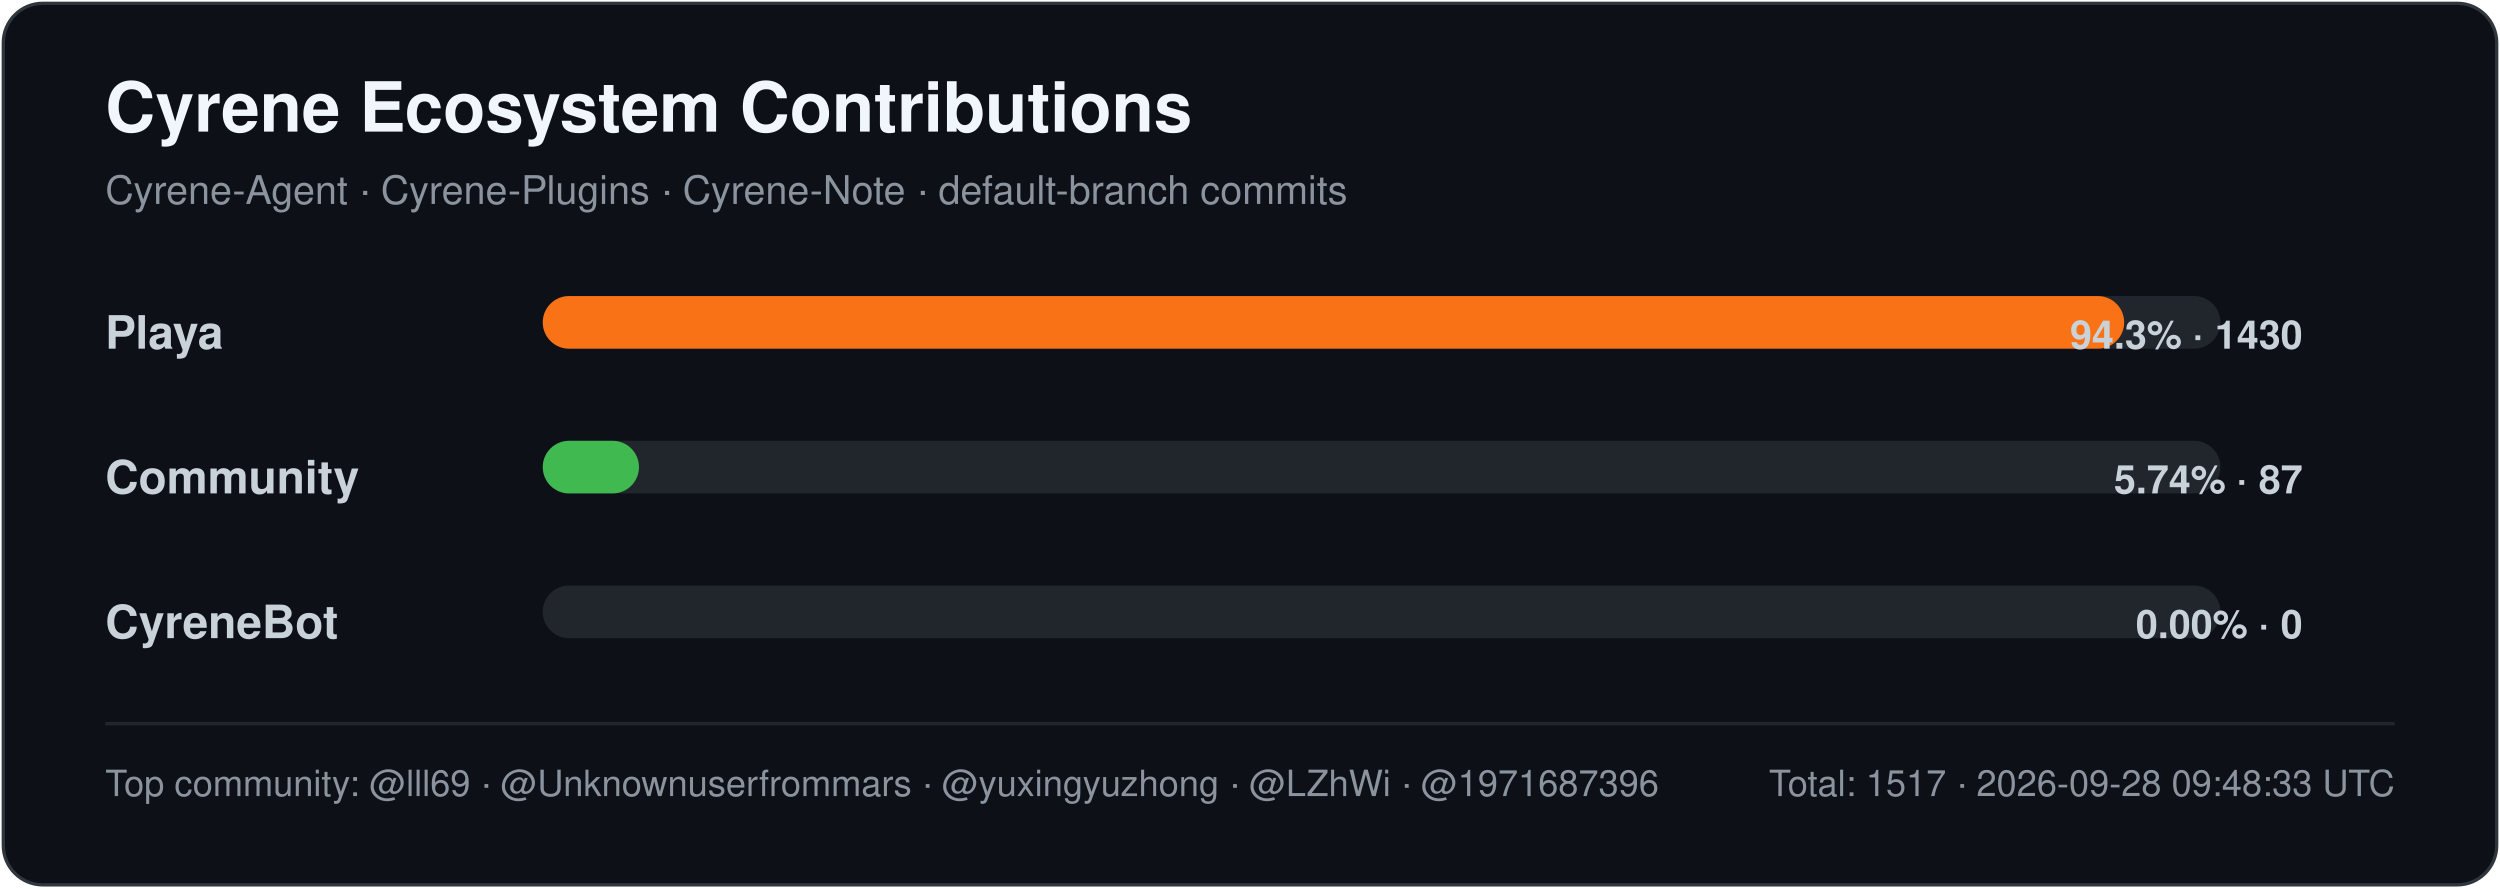
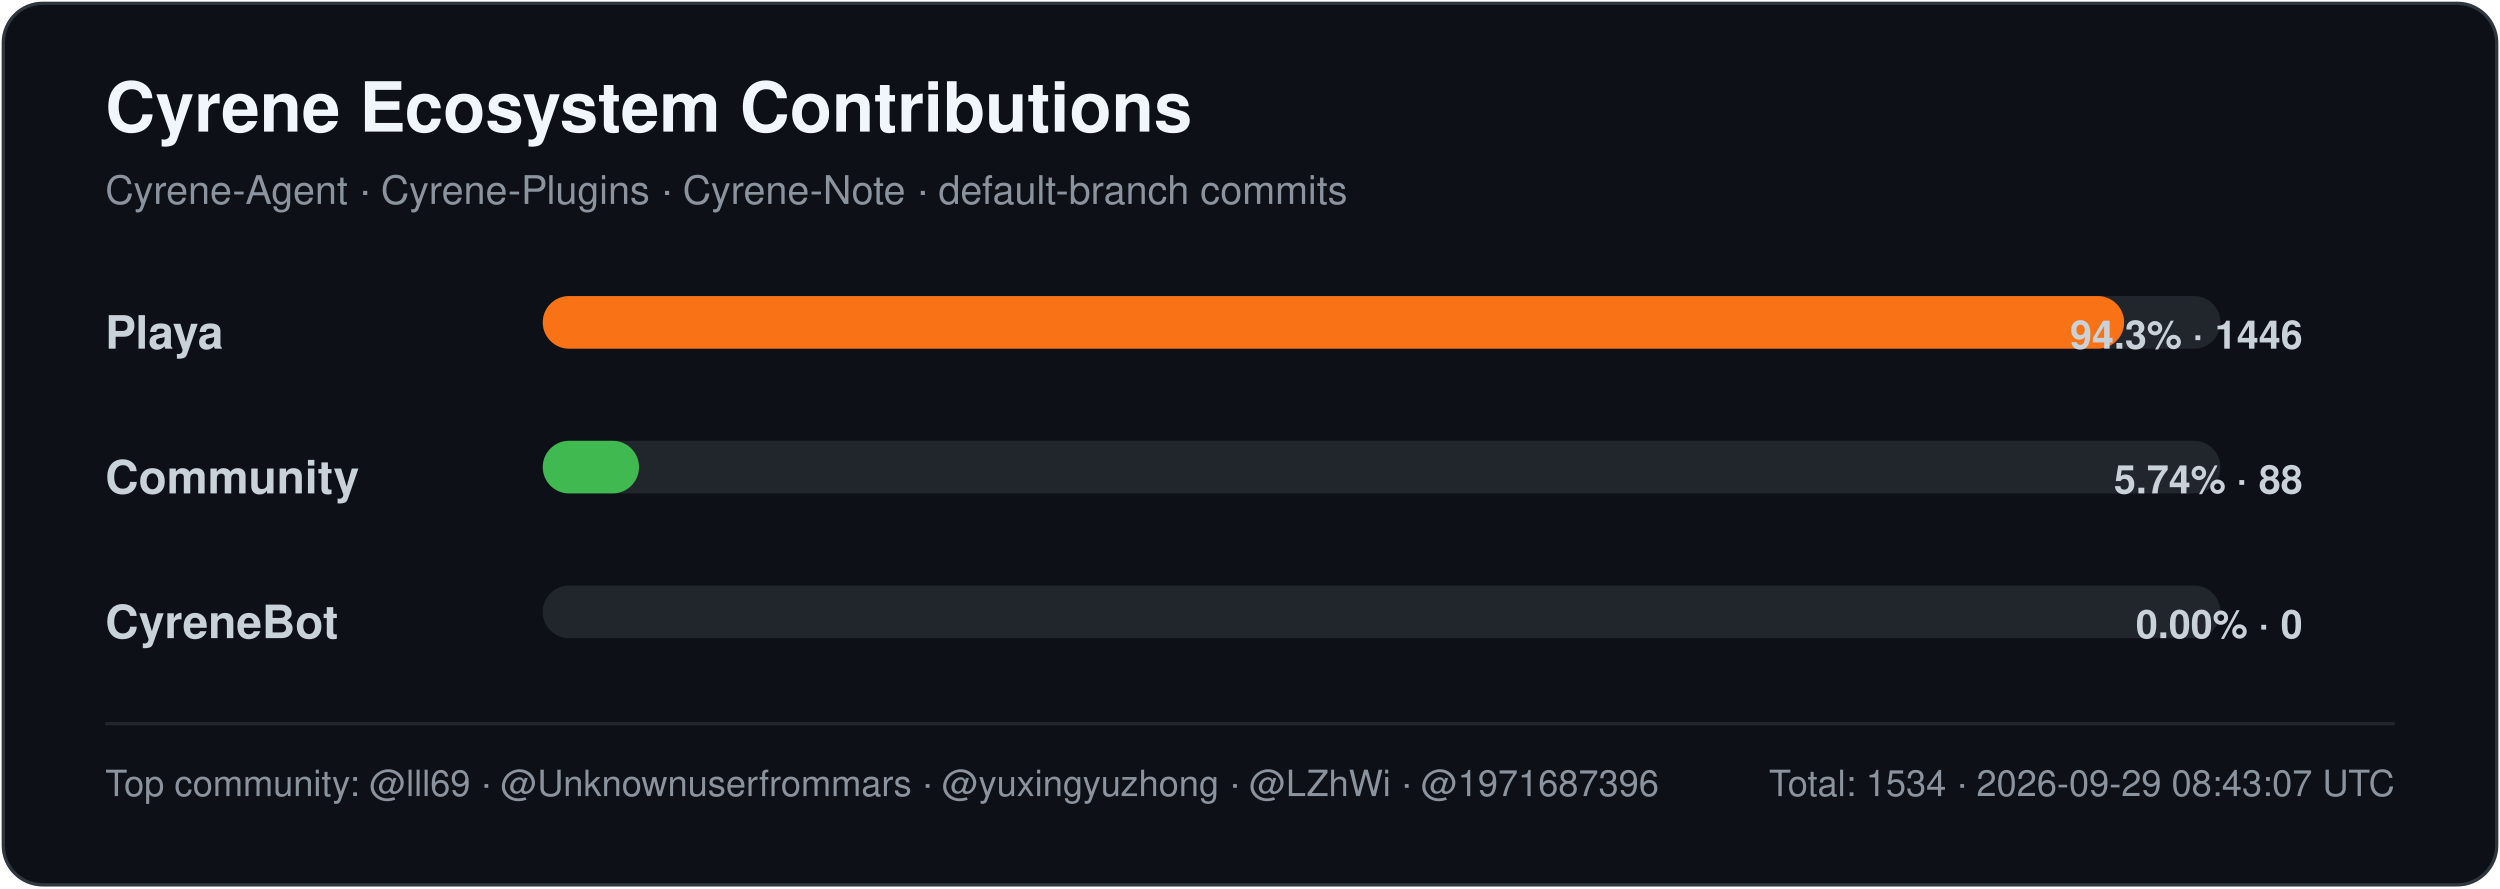
<svg xmlns="http://www.w3.org/2000/svg" width="760" height="270" viewBox="0 0 760 270" role="img" aria-labelledby="title desc">
  <style>
    .title { font: 700 21px -apple-system,BlinkMacSystemFont,"Segoe UI",Helvetica,Arial,sans-serif; fill: #f0f6fc; }
    .subtitle { font: 400 12px -apple-system,BlinkMacSystemFont,"Segoe UI",Helvetica,Arial,sans-serif; fill: #8b949e; }
    .label { font: 600 14px -apple-system,BlinkMacSystemFont,"Segoe UI",Helvetica,Arial,sans-serif; fill: #c9d1d9; }
    .value { font: 600 12px -apple-system,BlinkMacSystemFont,"Segoe UI",Helvetica,Arial,sans-serif; fill: #c9d1d9; }
    .footer { font: 400 11px -apple-system,BlinkMacSystemFont,"Segoe UI",Helvetica,Arial,sans-serif; fill: #8b949e; }
  </style>
  <rect x="1" y="1" width="758" height="268" rx="12" fill="#0d1117" stroke="#30363d" />
  <text x="32" y="40" class="title">Cyrene Ecosystem Contributions</text>
  <text x="32" y="62" class="subtitle">Cyrene-Agent · Cyrene-Plugins · Cyrene-Note · default-branch commits</text>
  <text x="32" y="106" class="label">Playa</text>
  <rect x="165" y="90" width="510" height="16" rx="8" fill="#21262d" />
-   <rect x="165" y="90" width="480.75" height="16" rx="8" fill="#f97316" />
-   <text x="700" y="106" text-anchor="end" class="value">94.3% · 1430</text>
+   <rect x="165" y="90" width="480.74" height="16" rx="8" fill="#f97316" />
+   <text x="700" y="106" text-anchor="end" class="value">94.3% · 1446</text>
  <text x="32" y="150" class="label">Community</text>
  <rect x="165" y="134" width="510" height="16" rx="8" fill="#21262d" />
-   <rect x="165" y="134" width="29.25" height="16" rx="8" fill="#3fb950" />
-   <text x="700" y="150" text-anchor="end" class="value">5.74% · 87</text>
+   <rect x="165" y="134" width="29.26" height="16" rx="8" fill="#3fb950" />
+   <text x="700" y="150" text-anchor="end" class="value">5.74% · 88</text>
  <text x="32" y="194" class="label">CyreneBot</text>
  <rect x="165" y="178" width="510" height="16" rx="8" fill="#21262d" />
  <rect x="165" y="178" width="0.00" height="16" rx="8" fill="#8b5cf6" />
  <text x="700" y="194" text-anchor="end" class="value">0.00% · 0</text>
  <line x1="32" y1="220" x2="728" y2="220" stroke="#21262d" />
  <text x="32" y="242" class="footer">Top community: @lll69 · @Unknownuserfrommars · @yuxingyuzhong · @LZhWi · @1971687396</text>
-   <text x="728" y="242" text-anchor="end" class="footer">Total: 1517 · 2026-09-28 09:48:33 UTC</text>
+   <text x="728" y="242" text-anchor="end" class="footer">Total: 1534 · 2026-09-29 08:43:07 UTC</text>
</svg>
